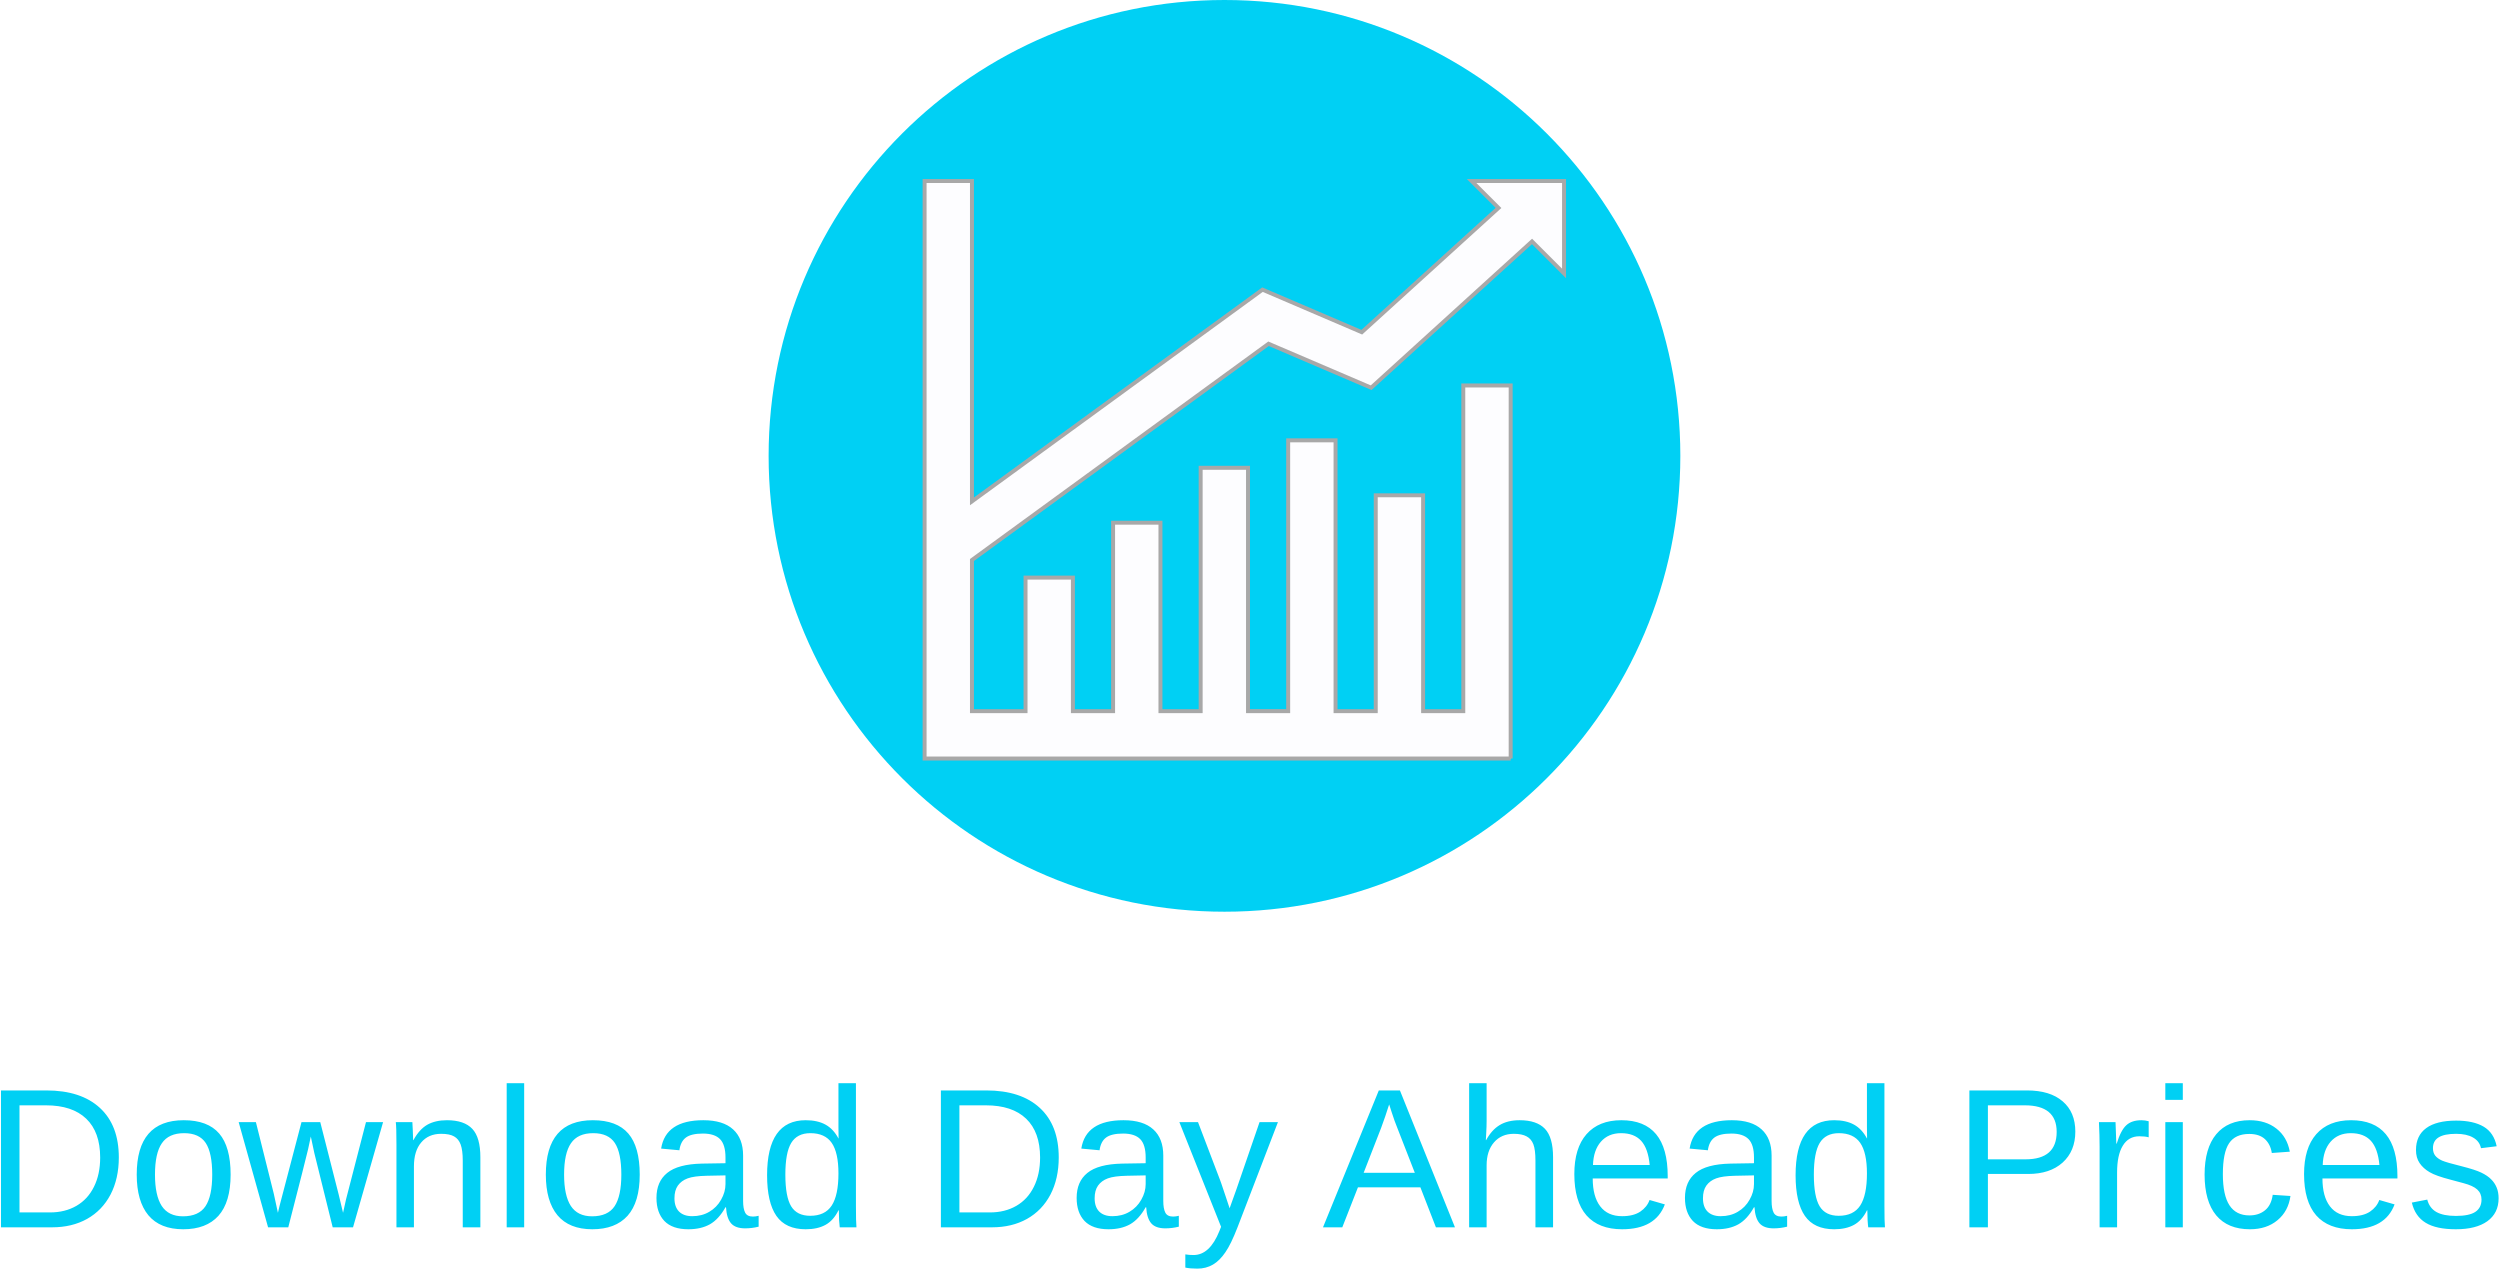
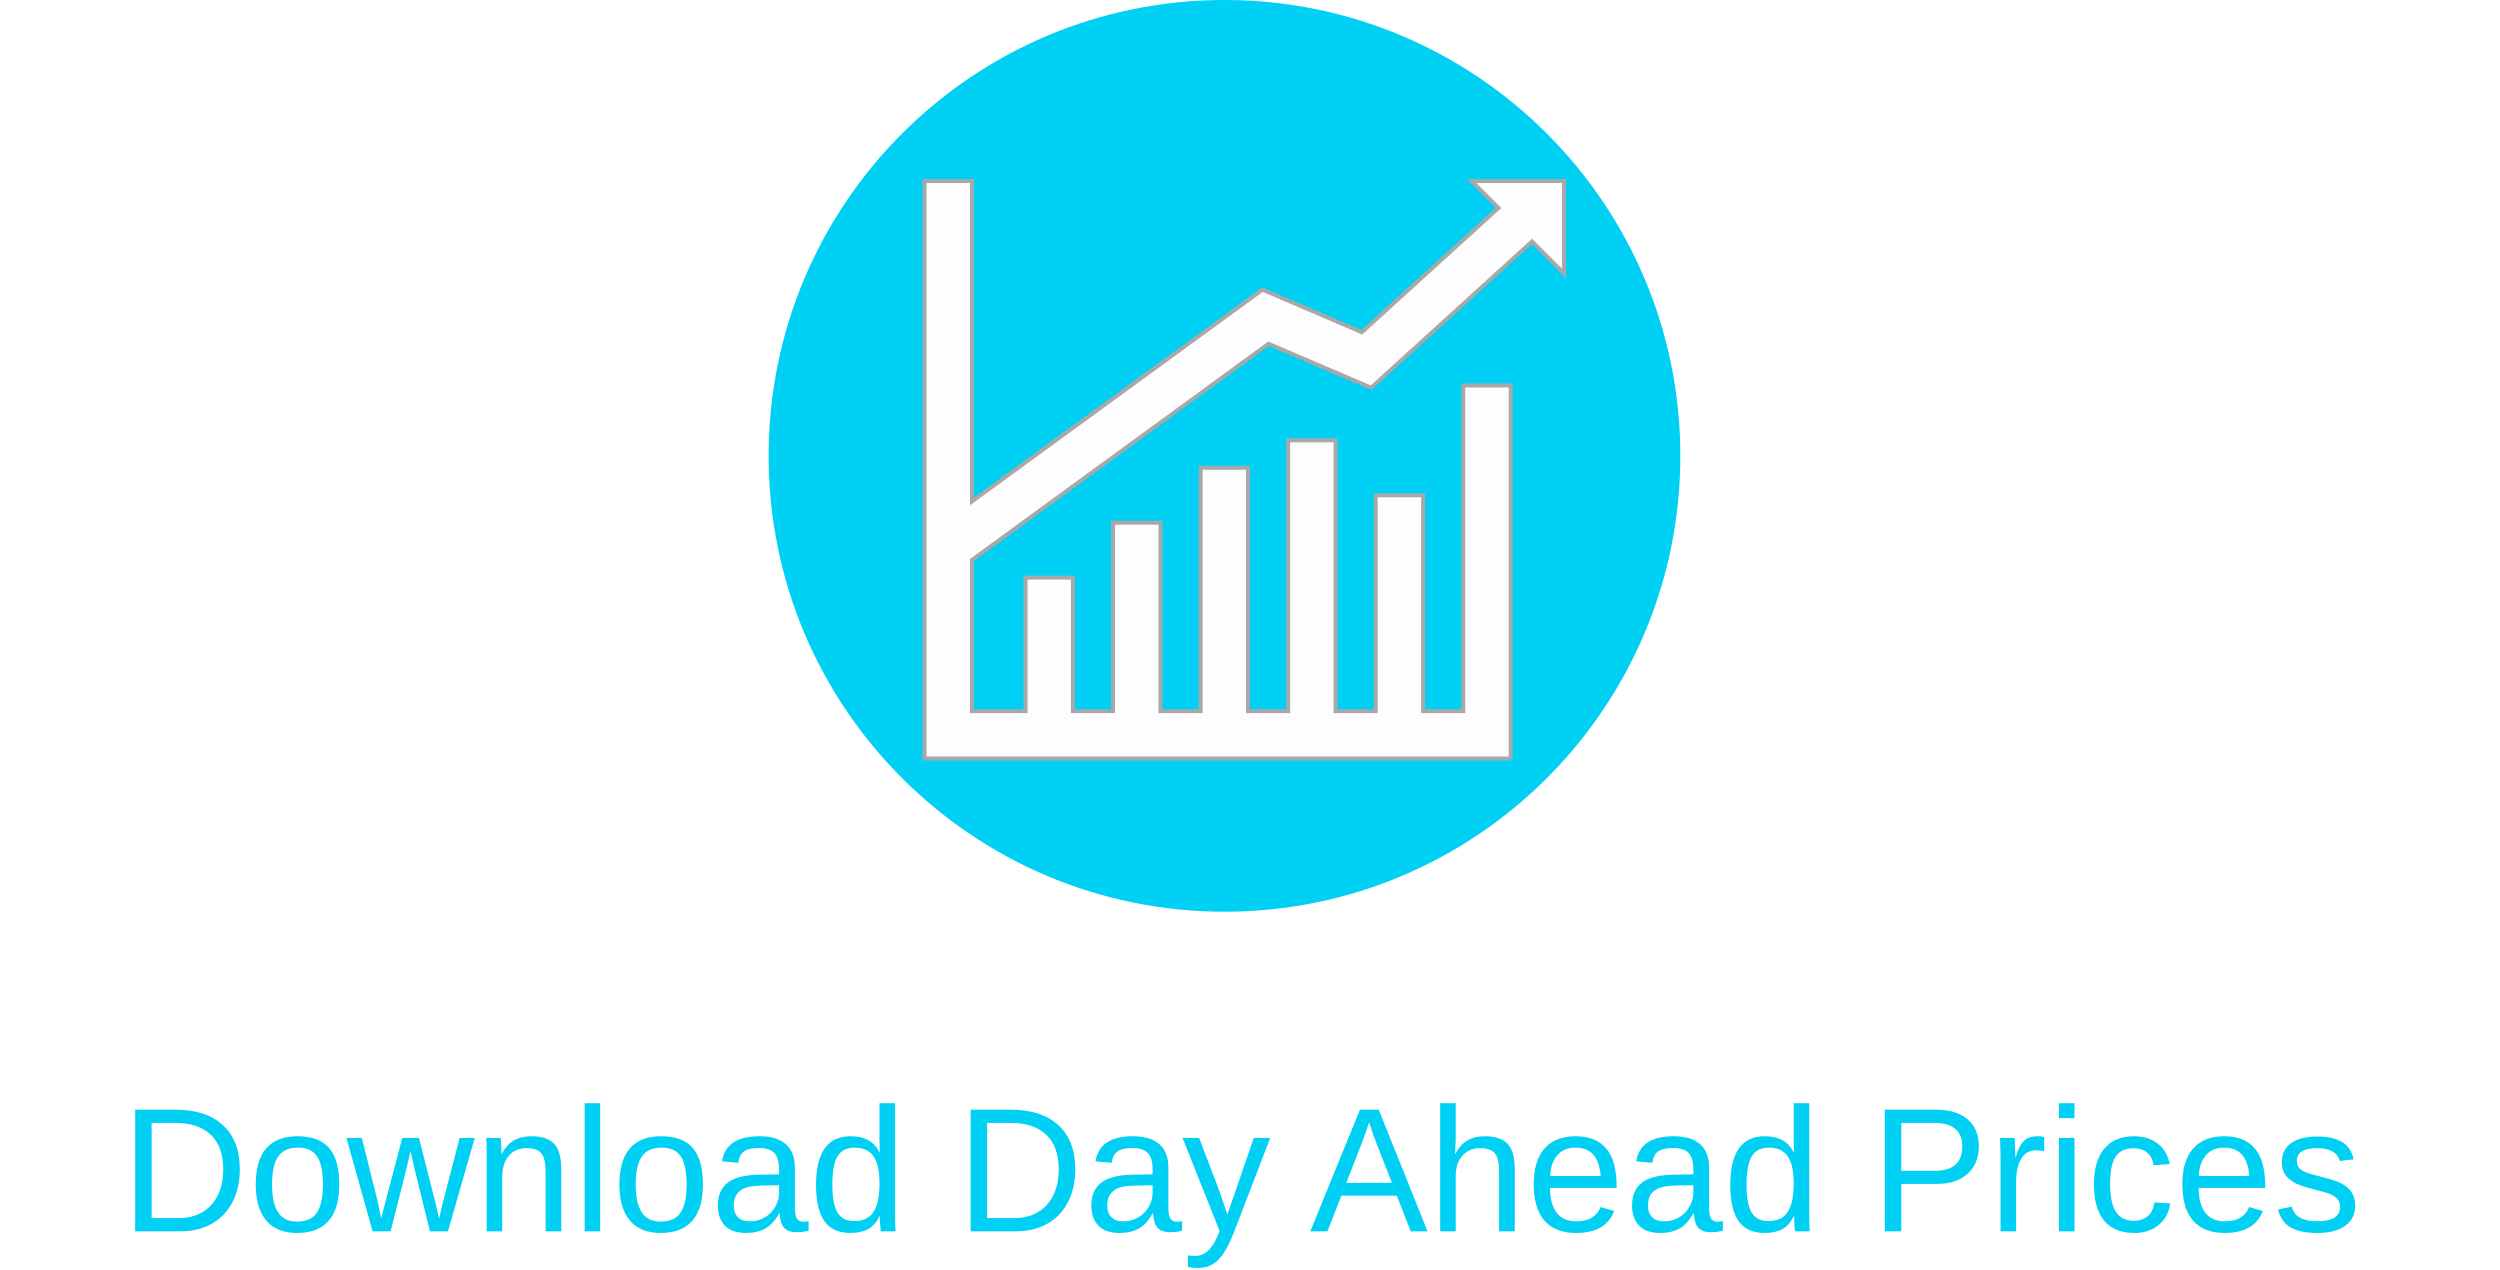
<svg xmlns="http://www.w3.org/2000/svg" version="1.1" id="Capa_1" x="0px" y="0px" viewBox="0 0 301.629 153.128" xml:space="preserve" width="301.629" height="153.128">
  <defs id="defs4209" />
  <circle id="circle3" r="55" cy="55" cx="147.735" style="fill:#00d0f4;fill-opacity:1" />
  <g id="g4174" transform="matrix(0.4788729,0,0,0.4788729,111.5543,18.10537)" style="fill:#fdfdff;fill-opacity:1;stroke:#a8a8a8;stroke-opacity:1">
    <path style="fill:#fdfdff;fill-opacity:1;stroke:#a8a8a8;stroke-opacity:1" d="M 147.668,153.307 H 0 V 7.799 H 11.934 V 88.513 L 85.13,35.169 110.149,45.891 144.596,14.577 137.812,7.799 h 23.295 V 31.088 L 153.04,23.021 112.507,59.872 86.657,48.803 11.934,103.281 v 38.087 H 25.431 V 107.72 h 11.934 v 33.647 H 47.49 V 93.889 h 11.934 v 47.478 H 69.55 v -61.31 h 11.934 v 61.304 h 10.12 V 73.136 h 11.934 v 68.231 h 10.126 V 86.979 h 11.934 v 54.388 h 10.126 V 59.305 h 11.934 v 94.002 z" id="path4172" />
  </g>
  <g id="g4176" transform="translate(65.47555,-23.84588)">
</g>
  <g id="g4178" transform="translate(65.47555,-23.84588)">
</g>
  <g id="g4180" transform="translate(65.47555,-23.84588)">
</g>
  <g id="g4182" transform="translate(65.47555,-23.84588)">
</g>
  <g id="g4184" transform="translate(65.47555,-23.84588)">
</g>
  <g id="g4186" transform="translate(65.47555,-23.84588)">
</g>
  <g id="g4188" transform="translate(65.47555,-23.84588)">
</g>
  <g id="g4190" transform="translate(65.47555,-23.84588)">
</g>
  <g id="g4192" transform="translate(65.47555,-23.84588)">
</g>
  <g id="g4194" transform="translate(65.47555,-23.84588)">
</g>
  <g id="g4196" transform="translate(65.47555,-23.84588)">
</g>
  <g id="g4198" transform="translate(65.47555,-23.84588)">
</g>
  <g id="g4200" transform="translate(65.47555,-23.84588)">
</g>
  <g id="g4202" transform="translate(65.47555,-23.84588)">
</g>
  <g id="g4204" transform="translate(65.47555,-23.84588)">
</g>
  <g id="Artboard" transform="translate(103.2575,-163.3541)">
</g>
  <g aria-label="Download Historical Wind Data" style="font-style:normal;font-variant:normal;font-weight:normal;font-stretch:normal;font-size:13.333px;line-height:1.25;font-family:Arial;-inkscape-font-specification:'Arial, Normal';font-variant-ligatures:normal;font-variant-caps:normal;font-variant-numeric:normal;font-feature-settings:normal;text-align:start;letter-spacing:0px;word-spacing:0px;writing-mode:lr-tb;text-anchor:start;fill:#000000;fill-opacity:1;stroke:none" id="text4854" transform="translate(-191.192,-275.6904)" />
-   <text xml:space="preserve" style="font-style:normal;font-variant:normal;font-weight:normal;font-stretch:normal;font-size:24px;line-height:1.25;font-family:Arial;-inkscape-font-specification:'Arial, Normal';font-variant-ligatures:normal;font-variant-caps:normal;font-variant-numeric:normal;font-feature-settings:normal;text-align:start;letter-spacing:0px;word-spacing:0px;writing-mode:lr-tb;text-anchor:start;fill:#00d0f4;fill-opacity:1;stroke:none" id="text846" y="148.077" x="-1.852">
-     <tspan id="tspan844" x="-1.852" y="148.077">Download Day Ahead Prices</tspan>
+   <text xml:space="preserve" style="font-style:normal;font-variant:normal;font-weight:normal;font-stretch:normal;font-size:21.333px;line-height:1.25;font-family:Arial;-inkscape-font-specification:'Arial, Normal';font-variant-ligatures:normal;font-variant-caps:normal;font-variant-numeric:normal;font-feature-settings:normal;text-align:start;letter-spacing:0px;word-spacing:0px;writing-mode:lr-tb;text-anchor:start;fill:#00d0f4;fill-opacity:1;stroke:none" id="text846" y="148.56" x="14.56">
+     <tspan id="tspan844" x="14.56" y="148.56">Download Day Ahead Prices</tspan>
  </text>
</svg>
